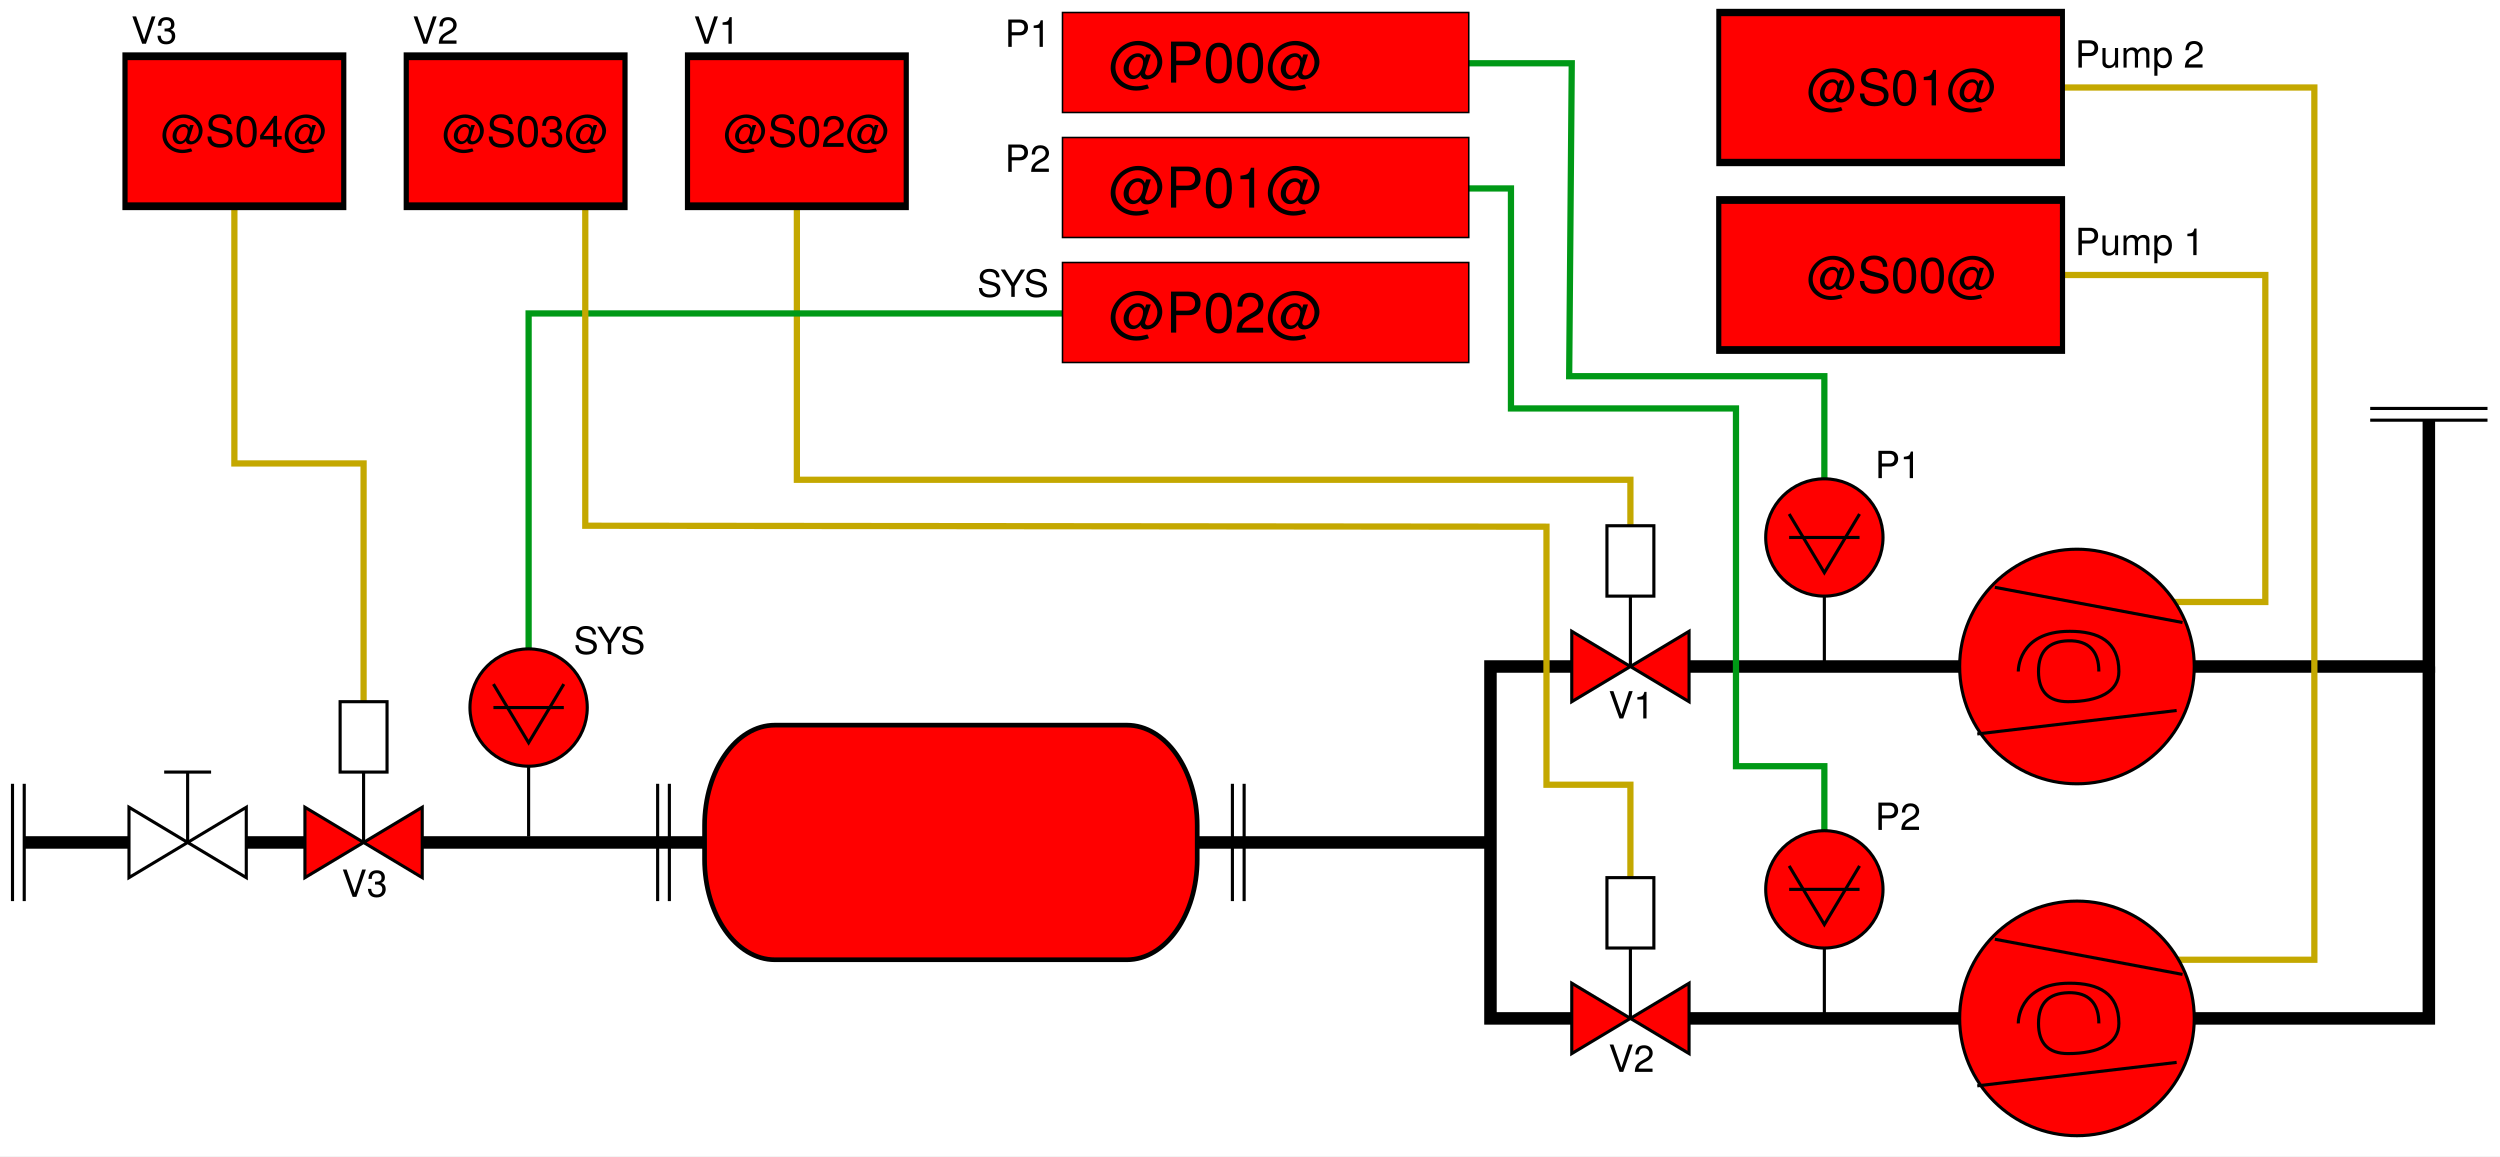
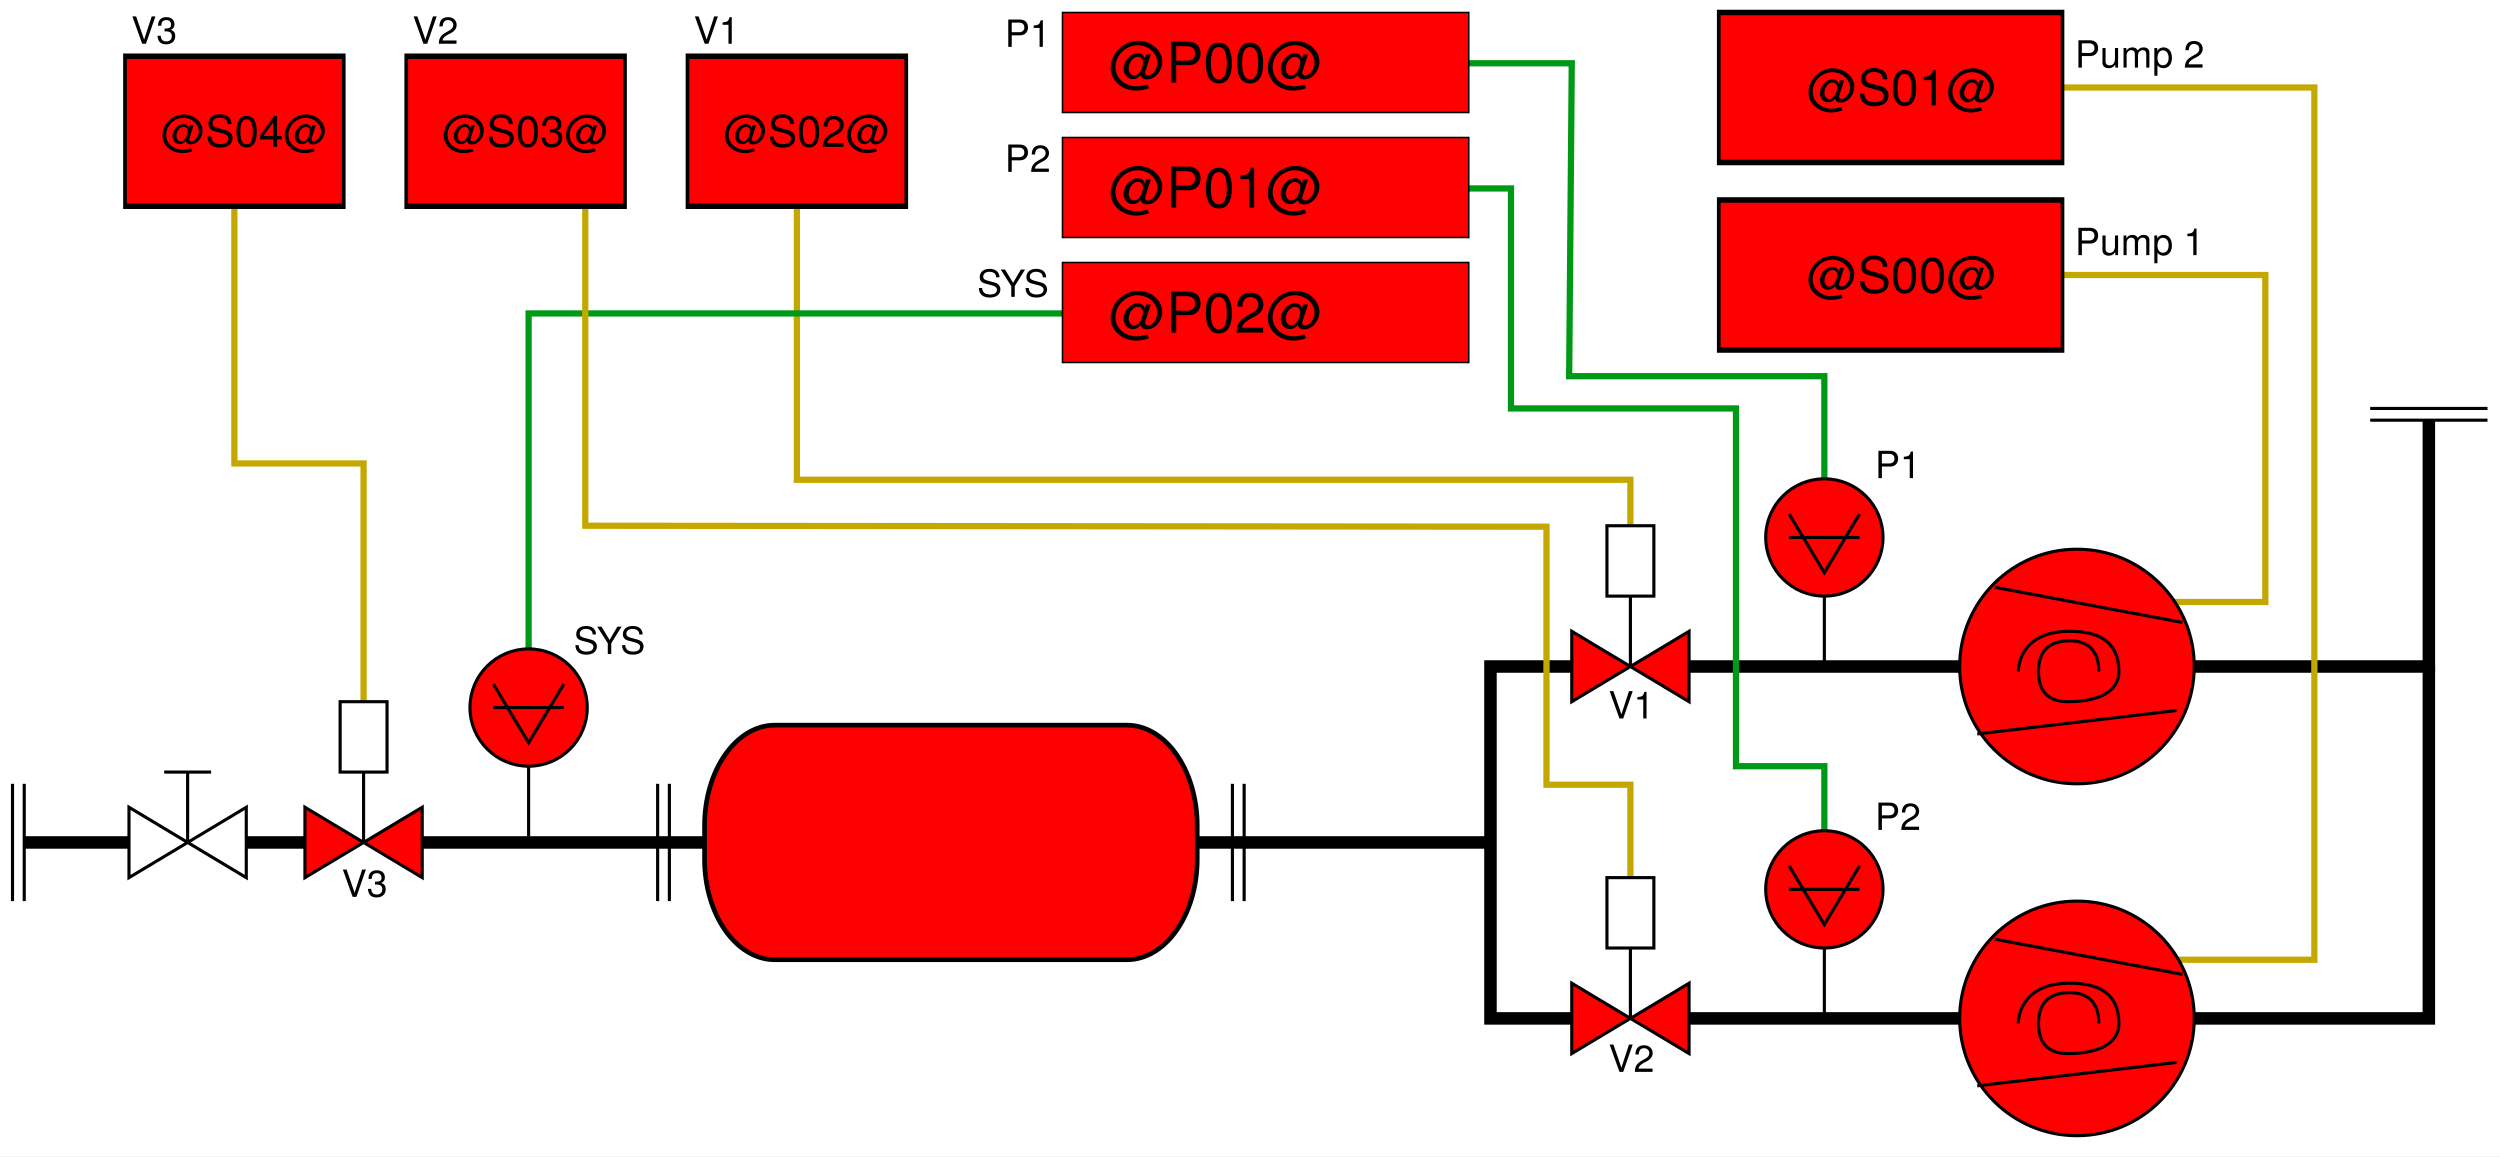
<svg xmlns="http://www.w3.org/2000/svg" width="100%" height="100%" viewBox="0 0 800 370" version="1.1" xml:space="preserve" style="fill-rule:evenodd;clip-rule:evenodd;">
  <rect id="Background" x="0" y="0" width="800" height="370" style="fill:white;" />
  <g id="Bild">
    <path d="M521.73,168.238L521.73,153.527L255,153.527L255,66" style="fill-opacity:0;fill-rule:nonzero;stroke:rgb(196,168,0);stroke-width:2px;" />
    <path d="M116.346,224.541L116.346,148.303L75,148.303L75,66" style="fill-opacity:0;fill-rule:nonzero;stroke:rgb(196,168,0);stroke-width:2px;" />
    <g>
      <path d="M702.161,213.28L777.232,213.28L777.232,134.456" style="fill-opacity:0;fill-rule:nonzero;" />
      <path d="M779.232,215.28L702.161,215.28L702.161,211.28L775.232,211.28L775.232,134.456L779.232,134.456L779.232,215.28Z" />
    </g>
    <g>
      <path d="M702.161,325.887L777.232,325.887L777.232,213.28" style="fill-opacity:0;fill-rule:nonzero;" />
      <path d="M779.232,327.887L702.161,327.887L702.161,323.887L775.232,323.887L775.232,213.28L779.232,213.28L779.232,327.887Z" />
    </g>
    <g>
      <path d="M627.09,213.28L540.497,213.28" style="fill-opacity:0;fill-rule:nonzero;" />
      <rect x="540.497" y="211.28" width="86.593" height="4" />
    </g>
    <g>
      <path d="M627.09,325.887L540.497,325.887" style="fill-opacity:0;fill-rule:nonzero;" />
      <rect x="540.497" y="323.887" width="86.593" height="4" />
    </g>
    <g>
      <path d="M476.948,269.584L383.109,269.584" style="fill-opacity:0;fill-rule:nonzero;" />
      <rect x="383.109" y="267.584" width="93.839" height="4" />
    </g>
    <g>
      <path d="M503.375,213.28L476.948,213.28L476.948,325.887L503.635,325.887" style="fill-opacity:0;fill-rule:nonzero;" />
      <path d="M503.375,215.28L478.948,215.28L478.948,323.887L503.635,323.887L503.635,327.887L474.948,327.887L474.948,211.28L503.375,211.28L503.375,215.28Z" />
    </g>
    <g>
      <path d="M7.754,269.584L41.275,269.584" style="fill-opacity:0;fill-rule:nonzero;" />
      <rect x="7.754" y="267.584" width="33.521" height="4" />
    </g>
    <g>
      <path d="M135.114,269.584L225.46,269.584" style="fill-opacity:0;fill-rule:nonzero;" />
      <rect x="135.114" y="267.584" width="90.346" height="4" />
    </g>
    <path d="M398.123,250.816L398.123,288.352" style="fill-opacity:0;fill-rule:nonzero;stroke:black;stroke-width:1px;" />
    <path d="M394.37,250.816L394.37,288.352" style="fill-opacity:0;fill-rule:nonzero;stroke:black;stroke-width:1px;" />
    <path d="M214.199,250.816L214.199,288.352" style="fill-opacity:0;fill-rule:nonzero;stroke:black;stroke-width:1px;" />
    <path d="M210.445,250.816L210.445,288.352" style="fill-opacity:0;fill-rule:nonzero;stroke:black;stroke-width:1px;" />
    <path d="M7.754,250.816L7.754,288.352" style="fill-opacity:0;fill-rule:nonzero;stroke:black;stroke-width:1px;" />
    <path d="M4,250.816L4,288.352" style="fill-opacity:0;fill-rule:nonzero;stroke:black;stroke-width:1px;" />
    <path d="M169.156,245.186L169.156,267.707" style="fill-opacity:0;fill-rule:nonzero;stroke:black;stroke-width:1px;" />
    <path d="M758.464,130.702L796,130.702" style="fill-opacity:0;fill-rule:nonzero;stroke:black;stroke-width:1px;" />
    <path d="M758.464,134.456L796,134.456" style="fill-opacity:0;fill-rule:nonzero;stroke:black;stroke-width:1px;" />
    <g>
      <g>
        <path d="M41.275,280.844L41.275,258.323L78.81,280.844L78.81,258.323L41.275,280.844Z" style="fill:white;fill-rule:nonzero;" />
        <path d="M41.275,280.844L41.275,258.323L78.81,280.844L78.81,258.323L41.275,280.844Z" style="fill-opacity:0;fill-rule:nonzero;stroke:black;stroke-width:1px;" />
      </g>
      <path d="M67.55,247.062L60.042,247.062L60.042,269.584L60.042,247.062L52.535,247.062L67.55,247.062Z" style="fill-opacity:0;fill-rule:nonzero;stroke:black;stroke-width:1px;" />
    </g>
    <g>
      <path d="M78.81,269.584L97.578,269.584" style="fill-opacity:0;fill-rule:nonzero;" />
      <rect x="78.81" y="267.584" width="18.768" height="4" />
    </g>
    <path d="M690.64,307.119L740.592,307.119L740.592,28L660,28" style="fill-opacity:0;fill-rule:nonzero;stroke:rgb(196,168,0);stroke-width:2px;" />
    <path d="M675.625,192.636L724.902,192.636L724.902,88L660,88" style="fill-opacity:0;fill-rule:nonzero;stroke:rgb(196,168,0);stroke-width:2px;" />
    <path d="M583.794,153.224L583.794,120.38L502.132,120.38L502.962,20.243L470,20.243" style="fill-opacity:0;fill-rule:nonzero;stroke:rgb(0,153,22);stroke-width:2px;" />
    <path d="M583.794,265.83L583.794,245.186L555.512,245.186L555.512,130.702L483.506,130.702L483.506,60.303L470,60.303" style="fill-opacity:0;fill-rule:nonzero;stroke:rgb(0,153,22);stroke-width:2px;" />
    <path d="M169.157,207.65L169.157,100.303L340,100.303" style="fill-opacity:0;fill-rule:nonzero;stroke:rgb(0,153,22);stroke-width:2px;" />
    <path d="M521.73,280.844L521.73,251.119L494.874,251.119L494.874,168.541L187.287,168.238L187.287,66" style="fill-opacity:0;fill-rule:nonzero;stroke:rgb(196,168,0);stroke-width:2px;" />
    <path d="M583.794,190.759L583.794,213.28" style="fill-opacity:0;fill-rule:nonzero;stroke:black;stroke-width:1px;" />
    <path d="M583.794,303.366L583.794,325.887" style="fill-opacity:0;fill-rule:nonzero;stroke:black;stroke-width:1px;" />
    <g id="Vessel">
      <path id="VesselBG" d="M247.981,232.048L360.588,232.048C373.026,232.048 383.109,246.453 383.109,264.222L383.109,274.946C383.109,292.715 373.026,307.119 360.588,307.119L247.981,307.119C235.543,307.119 225.46,292.715 225.46,274.946L225.46,264.222C225.46,246.453 235.543,232.048 247.981,232.048Z" style="fill:rgb(255,0,0);fill-rule:nonzero;" />
      <path id="_-Curve-" d="M247.981,232.048L360.588,232.048C373.026,232.048 383.109,246.453 383.109,264.222L383.109,274.946C383.109,292.715 373.026,307.119 360.588,307.119L247.981,307.119C235.543,307.119 225.46,292.715 225.46,274.946L225.46,264.222C225.46,246.453 235.543,232.048 247.981,232.048Z" style="fill-opacity:0;fill-rule:nonzero;stroke:black;stroke-width:1.5px;" />
    </g>
    <g id="Pump1">
      <path id="Pump1BG" d="M664.626,250.816C643.895,250.816 627.09,234.011 627.09,213.28C627.09,192.55 643.895,175.745 664.626,175.745C685.356,175.745 702.161,192.55 702.161,213.28C702.161,234.011 685.356,250.816 664.626,250.816Z" style="fill:rgb(255,0,0);fill-rule:nonzero;" />
      <path d="M664.626,250.816C643.895,250.816 627.09,234.011 627.09,213.28C627.09,192.55 643.895,175.745 664.626,175.745C685.356,175.745 702.161,192.55 702.161,213.28C702.161,234.011 685.356,250.816 664.626,250.816Z" style="fill-opacity:0;fill-rule:nonzero;stroke:black;stroke-width:1px;" />
      <path d="M671.625,214.889C671.672,208.481 668.407,204.876 661.849,205.06C655.538,205.237 652.321,208.454 652.321,214.889C652.321,221.324 655.538,224.541 661.751,224.541C671.611,224.541 678.045,221.324 678.045,214.889C678.045,205.237 671.574,202.02 662.303,202.02C645.527,202.02 645.858,214.889 645.858,214.889" style="fill-opacity:0;fill-rule:nonzero;stroke:black;stroke-width:1px;" />
      <path d="M632.72,234.863L696.531,227.356" style="fill-opacity:0;fill-rule:nonzero;stroke:black;stroke-width:1px;" />
      <path d="M638.351,187.944L698.408,199.205" style="fill-opacity:0;fill-rule:nonzero;stroke:black;stroke-width:1px;" />
    </g>
    <g id="Pump2">
      <path id="Pump2BG" d="M664.626,363.423C643.895,363.423 627.09,346.617 627.09,325.887C627.09,305.157 643.895,288.351 664.626,288.351C685.356,288.351 702.161,305.157 702.161,325.887C702.161,346.617 685.356,363.423 664.626,363.423Z" style="fill:rgb(255,0,0);fill-rule:nonzero;" />
      <path d="M664.626,363.423C643.895,363.423 627.09,346.617 627.09,325.887C627.09,305.157 643.895,288.351 664.626,288.351C685.356,288.351 702.161,305.157 702.161,325.887C702.161,346.617 685.356,363.423 664.626,363.423Z" style="fill-opacity:0;fill-rule:nonzero;stroke:black;stroke-width:1px;" />
      <path d="M671.625,327.496C671.672,321.088 668.407,317.483 661.849,317.667C655.538,317.844 652.321,321.061 652.321,327.496C652.321,333.93 655.538,337.148 661.751,337.148C671.611,337.148 678.045,333.93 678.045,327.496C678.045,317.844 671.574,314.626 662.303,314.626C645.527,314.626 645.858,327.496 645.858,327.496" style="fill-opacity:0;fill-rule:nonzero;stroke:black;stroke-width:1px;" />
      <path d="M632.72,347.47L696.531,339.963" style="fill-opacity:0;fill-rule:nonzero;stroke:black;stroke-width:1px;" />
      <path d="M638.351,300.551L698.408,311.811" style="fill-opacity:0;fill-rule:nonzero;stroke:black;stroke-width:1px;" />
    </g>
    <g id="P01BOX">
      <rect id="P00BG" x="340" y="4" width="130" height="32" style="fill:rgb(255,0,0);fill-rule:nonzero;" />
      <rect x="340" y="4" width="130" height="32" style="fill-opacity:0;fill-rule:nonzero;stroke:black;stroke-width:0.5px;" />
    </g>
    <g id="P01BOX1">
      <rect id="P01BG" x="340" y="44" width="130" height="32" style="fill:rgb(255,0,0);fill-rule:nonzero;" />
      <rect x="340" y="44" width="130" height="32" style="fill-opacity:0;fill-rule:nonzero;stroke:black;stroke-width:0.5px;" />
    </g>
    <g id="P02BOX">
      <rect id="P02BG" x="340" y="84" width="130" height="32" style="fill:rgb(255,0,0);fill-rule:nonzero;" />
      <rect x="340" y="84" width="130" height="32" style="fill-opacity:0;fill-rule:nonzero;stroke:black;stroke-width:0.5px;" />
    </g>
    <g id="S00BOX" transform="matrix(1,0,0,1.5,0,-2)">
      <rect id="S00BG" x="550" y="44" width="110" height="32" style="fill:rgb(255,0,0);fill-rule:nonzero;" />
-       <rect x="550" y="44" width="110" height="32" style="fill-opacity:0;fill-rule:nonzero;stroke:black;stroke-width:1.66px;" />
+       <rect x="550" y="44" width="110" height="32" style="fill-opacity:0;fill-rule:nonzero;stroke:black;stroke-width:1.18px;" />
    </g>
    <g id="S01BOX" transform="matrix(1,0,0,1.5,0,-2)">
      <rect id="S01BG" x="550" y="4" width="110" height="32" style="fill:rgb(255,0,0);fill-rule:nonzero;" />
-       <rect x="550" y="4" width="110" height="32" style="fill-opacity:0;fill-rule:nonzero;stroke:black;stroke-width:1.57px;" />
+       <rect x="550" y="4" width="110" height="32" style="fill-opacity:0;fill-rule:nonzero;stroke:black;stroke-width:1.18px;" />
    </g>
    <g id="S02BOX" transform="matrix(1,0,0,1.5,0,-24)">
      <rect id="S02BG" x="220" y="28" width="70" height="32" style="fill:rgb(255,0,0);fill-rule:nonzero;" />
-       <rect x="220" y="28" width="70" height="32" style="fill-opacity:0;fill-rule:nonzero;stroke:black;stroke-width:1.66px;" />
+       <rect x="220" y="28" width="70" height="32" style="fill-opacity:0;fill-rule:nonzero;stroke:black;stroke-width:1.18px;" />
    </g>
    <g id="S03BOX" transform="matrix(1,0,0,1.5,0,-24)">
      <rect id="S03BG" x="130" y="28" width="70" height="32" style="fill:rgb(255,0,0);fill-rule:nonzero;" />
-       <rect x="130" y="28" width="70" height="32" style="fill-opacity:0;fill-rule:nonzero;stroke:black;stroke-width:1.66px;" />
+       <rect x="130" y="28" width="70" height="32" style="fill-opacity:0;fill-rule:nonzero;stroke:black;stroke-width:1.18px;" />
    </g>
    <g id="S04BOX" transform="matrix(1,0,0,1.5,0,-24)">
      <rect id="S04BG" x="40" y="28" width="70" height="32" style="fill:rgb(255,0,0);fill-rule:nonzero;" />
-       <rect x="40" y="28" width="70" height="32" style="fill-opacity:0;fill-rule:nonzero;stroke:black;stroke-width:1.66px;" />
+       <rect x="40" y="28" width="70" height="32" style="fill-opacity:0;fill-rule:nonzero;stroke:black;stroke-width:1.18px;" />
    </g>
    <g id="P1Gauge">
      <path id="P1GaugeBG" d="M583.794,190.759C573.429,190.759 565.026,182.356 565.026,171.991C565.026,161.626 573.429,153.223 583.794,153.223C594.159,153.223 602.561,161.626 602.561,171.991C602.561,182.356 594.159,190.759 583.794,190.759Z" style="fill:rgb(255,0,0);fill-rule:nonzero;" />
      <path d="M583.794,190.759C573.429,190.759 565.026,182.356 565.026,171.991C565.026,161.626 573.429,153.223 583.794,153.223C594.159,153.223 602.561,161.626 602.561,171.991C602.561,182.356 594.159,190.759 583.794,190.759Z" style="fill:none;stroke:black;stroke-width:1px;" />
      <path d="M572.533,171.991L595.054,171.991" style="fill-opacity:0;fill-rule:nonzero;stroke:black;stroke-width:1px;" />
      <path d="M572.533,164.484L583.794,183.252L595.054,164.484" style="fill-opacity:0;fill-rule:nonzero;stroke:black;stroke-width:1px;" />
    </g>
    <g id="P2Gauge">
      <path id="P2GaugeBG" d="M583.794,303.366C573.429,303.366 565.026,294.963 565.026,284.598C565.026,274.233 573.429,265.83 583.794,265.83C594.159,265.83 602.561,274.233 602.561,284.598C602.561,294.963 594.159,303.366 583.794,303.366Z" style="fill:rgb(255,0,0);fill-rule:nonzero;" />
      <path d="M583.794,303.366C573.429,303.366 565.026,294.963 565.026,284.598C565.026,274.233 573.429,265.83 583.794,265.83C594.159,265.83 602.561,274.233 602.561,284.598C602.561,294.963 594.159,303.366 583.794,303.366Z" style="fill:none;stroke:black;stroke-width:1px;" />
      <path d="M572.533,284.598L595.054,284.598" style="fill-opacity:0;fill-rule:nonzero;stroke:black;stroke-width:1px;" />
      <path d="M572.533,277.091L583.794,295.859L595.054,277.091" style="fill-opacity:0;fill-rule:nonzero;stroke:black;stroke-width:1px;" />
    </g>
    <g id="SYSGauge">
      <path id="SYSGaugeBG" d="M169.156,245.186C158.791,245.186 150.389,236.783 150.389,226.418C150.389,216.053 158.791,207.65 169.156,207.65C179.522,207.65 187.924,216.053 187.924,226.418C187.924,236.783 179.522,245.186 169.156,245.186Z" style="fill:rgb(255,0,0);fill-rule:nonzero;" />
      <path d="M169.156,245.186C158.791,245.186 150.389,236.783 150.389,226.418C150.389,216.053 158.791,207.65 169.156,207.65C179.522,207.65 187.924,216.053 187.924,226.418C187.924,236.783 179.522,245.186 169.156,245.186Z" style="fill:none;stroke:black;stroke-width:1px;" />
      <path d="M157.896,226.418L180.417,226.418" style="fill-opacity:0;fill-rule:nonzero;stroke:black;stroke-width:1px;" />
      <path d="M157.896,218.911L169.156,237.679L180.417,218.911" style="fill-opacity:0;fill-rule:nonzero;stroke:black;stroke-width:1px;" />
    </g>
    <g id="Valve1">
      <path id="Valve1BG" d="M502.962,224.541L502.962,202.02L540.497,224.541L540.497,202.02L502.962,224.541Z" style="fill:rgb(255,0,0);fill-rule:nonzero;" />
      <path d="M502.962,224.541L502.962,202.02L540.497,224.541L540.497,202.02L502.962,224.541Z" style="fill:none;stroke:black;stroke-width:1px;" />
      <path d="M529.237,190.759L521.73,190.759L521.73,213.28L521.73,190.759L514.223,190.759L514.223,168.238L529.237,168.238L529.237,190.759Z" style="fill-opacity:0;fill-rule:nonzero;stroke:black;stroke-width:1px;" />
    </g>
    <g id="Valve2">
      <path id="Valve2BG" d="M502.962,337.148L502.962,314.626L540.497,337.148L540.497,314.626L502.962,337.148Z" style="fill:rgb(255,0,0);fill-rule:nonzero;" />
      <path d="M502.962,337.148L502.962,314.626L540.497,337.148L540.497,314.626L502.962,337.148Z" style="fill:none;stroke:black;stroke-width:1px;" />
      <path d="M529.237,303.366L521.73,303.366L521.73,325.887L521.73,303.366L514.223,303.366L514.223,280.844L529.237,280.844L529.237,303.366Z" style="fill-opacity:0;fill-rule:nonzero;stroke:black;stroke-width:1px;" />
    </g>
    <g id="Valve3">
      <path id="Valve3BG" d="M97.578,280.844L97.578,258.323L135.114,280.844L135.114,258.323L97.578,280.844Z" style="fill:rgb(255,0,0);fill-rule:nonzero;" />
      <path d="M97.578,280.844L97.578,258.323L135.114,280.844L135.114,258.323L97.578,280.844Z" style="fill:none;stroke:black;stroke-width:1px;" />
      <path d="M123.853,247.062L116.346,247.062L116.346,269.584L116.346,247.062L108.839,247.062L108.839,224.541L123.853,224.541L123.853,247.062Z" style="fill-opacity:0;fill-rule:nonzero;stroke:black;stroke-width:1px;" />
    </g>
    <g transform="matrix(1,0,0,1,514.728,229.918)">
      <g>
        <text x="0px" y="0px" style="font-family:'HelveticaNeue', 'Helvetica Neue';font-size:12px;">V1</text>
      </g>
    </g>
    <g transform="matrix(1,0,0,1,514.728,343)">
      <g>
        <text x="0px" y="0px" style="font-family:'HelveticaNeue', 'Helvetica Neue';font-size:12px;">V2</text>
      </g>
    </g>
    <g transform="matrix(1,0,0,1,109.344,287)">
      <g>
        <text x="0px" y="0px" style="font-family:'HelveticaNeue', 'Helvetica Neue';font-size:12px;">V3</text>
      </g>
    </g>
    <g transform="matrix(1,0,0,1,600,153)">
      <g>
        <text x="0px" y="0px" style="font-family:'HelveticaNeue', 'Helvetica Neue';font-size:12px;">P1</text>
      </g>
    </g>
    <g transform="matrix(1,0,0,1,600,265.584)">
      <g>
        <text x="0px" y="0px" style="font-family:'HelveticaNeue', 'Helvetica Neue';font-size:12px;">P2</text>
      </g>
    </g>
    <g transform="matrix(1,0,0,1,183.552,209.28)">
      <g>
        <text x="0px" y="0px" style="font-family:'HelveticaNeue', 'Helvetica Neue';font-size:12px;">SYS</text>
      </g>
    </g>
    <g transform="matrix(1,0,0,1,664,81.636)">
      <g>
        <text x="0px" y="0px" style="font-family:'HelveticaNeue', 'Helvetica Neue';font-size:12px;">Pump 1</text>
      </g>
    </g>
    <g transform="matrix(1,0,0,1,664,21.636)">
      <g>
        <text x="0px" y="0px" style="font-family:'HelveticaNeue', 'Helvetica Neue';font-size:12px;">Pump 2</text>
      </g>
    </g>
    <g transform="matrix(1,0,0,1,321.552,15)">
      <g>
        <text x="0px" y="0px" style="font-family:'HelveticaNeue', 'Helvetica Neue';font-size:12px;">P1</text>
      </g>
    </g>
    <g transform="matrix(1,0,0,1,321.552,55)">
      <g>
        <text x="0px" y="0px" style="font-family:'HelveticaNeue', 'Helvetica Neue';font-size:12px;">P2</text>
      </g>
    </g>
    <g transform="matrix(1,0,0,1,312.672,95)">
      <g>
        <text x="0px" y="0px" style="font-family:'HelveticaNeue', 'Helvetica Neue';font-size:12px;">SYS</text>
      </g>
    </g>
    <g transform="matrix(1,0,0,1,41.998,14)">
      <g>
        <text x="0px" y="0px" style="font-family:'HelveticaNeue', 'Helvetica Neue';font-size:12px;">V3</text>
      </g>
    </g>
    <g transform="matrix(1,0,0,1,131.998,14)">
      <g>
        <text x="0px" y="0px" style="font-family:'HelveticaNeue', 'Helvetica Neue';font-size:12px;">V2</text>
      </g>
    </g>
    <g transform="matrix(1,0,0,1,221.998,14)">
      <g>
        <text x="0px" y="0px" style="font-family:'HelveticaNeue', 'Helvetica Neue';font-size:12px;">V1</text>
      </g>
    </g>
  </g>
  <g id="Text">
    <g transform="matrix(1,0,0,1,51.515,47.005)">
      <text x="0px" y="0px" style="font-family:'HelveticaNeue', 'Helvetica Neue';font-size:14px;">@S04@</text>
    </g>
    <g transform="matrix(1,0,0,1,141.515,47.005)">
      <text x="0px" y="0px" style="font-family:'HelveticaNeue', 'Helvetica Neue';font-size:14px;">@S03@</text>
    </g>
    <g transform="matrix(1,0,0,1,231.515,47.005)">
      <text x="0px" y="0px" style="font-family:'HelveticaNeue', 'Helvetica Neue';font-size:14px;">@S02@</text>
    </g>
    <g transform="matrix(1,0,0,1,581.52,33.72)">
      <text x="-3.36px" y="0px" style="font-family:'HelveticaNeue', 'Helvetica Neue';font-size:16px;">@S01@</text>
    </g>
    <g transform="matrix(1,0,0,1,578.16,93.72)">
      <text x="0px" y="0px" style="font-family:'HelveticaNeue', 'Helvetica Neue';font-size:16px;">@S00@</text>
    </g>
    <g transform="matrix(1,0,0,1,354.805,26.435)">
      <text x="0px" y="0px" style="font-family:'HelveticaNeue', 'Helvetica Neue';font-size:18px;">@P00@</text>
    </g>
    <g transform="matrix(1,0,0,1,354.805,66.435)">
      <text x="0px" y="0px" style="font-family:'HelveticaNeue', 'Helvetica Neue';font-size:18px;">@P01@</text>
    </g>
    <g transform="matrix(1,0,0,1,354.805,106.435)">
      <text x="0px" y="0px" style="font-family:'HelveticaNeue', 'Helvetica Neue';font-size:18px;">@P02@</text>
    </g>
  </g>
  <g id="Buttons">
    <g id="button_0_0" transform="matrix(1,0,0,1,0,60)">
      <rect x="550" y="4" width="110" height="48" style="fill:none;" />
    </g>
    <g id="button_0_1" transform="matrix(0.682464,0,0,1.56398,251.735,169.489)">
      <rect x="550" y="4" width="110" height="48" style="fill:none;" />
    </g>
    <rect id="button_1_0" x="550" y="4" width="110" height="48" style="fill:none;" />
    <g id="button_1_1" transform="matrix(0.682464,0,0,1.564,251.735,282.095)">
      <rect x="550" y="4" width="110" height="48" style="fill:none;" />
    </g>
    <g id="button_2_0" transform="matrix(0.636364,0,0,1,-130,14)">
      <rect x="550" y="4" width="110" height="48" style="fill:none;" />
    </g>
    <g id="button_2_1" transform="matrix(0.454545,0,0,1.45833,246,154.167)">
      <rect x="550" y="4" width="110" height="48" style="fill:none;" />
    </g>
    <g id="button_3_0" transform="matrix(0.636364,0,0,1,-220,14)">
      <rect x="550" y="4" width="110" height="48" style="fill:none;" />
    </g>
    <g id="button_3_1" transform="matrix(0.454545,0,0,1.45833,246,264.167)">
      <rect x="550" y="4" width="110" height="48" style="fill:none;" />
    </g>
    <g id="button_4_0" transform="matrix(0.636364,0,0,1,-310,14)">
      <rect x="550" y="4" width="110" height="48" style="fill:none;" />
    </g>
    <g id="button_4_1" transform="matrix(0.454545,0,0,1.45833,-158,214.167)">
      <rect x="550" y="4" width="110" height="48" style="fill:none;" />
    </g>
  </g>
</svg>
